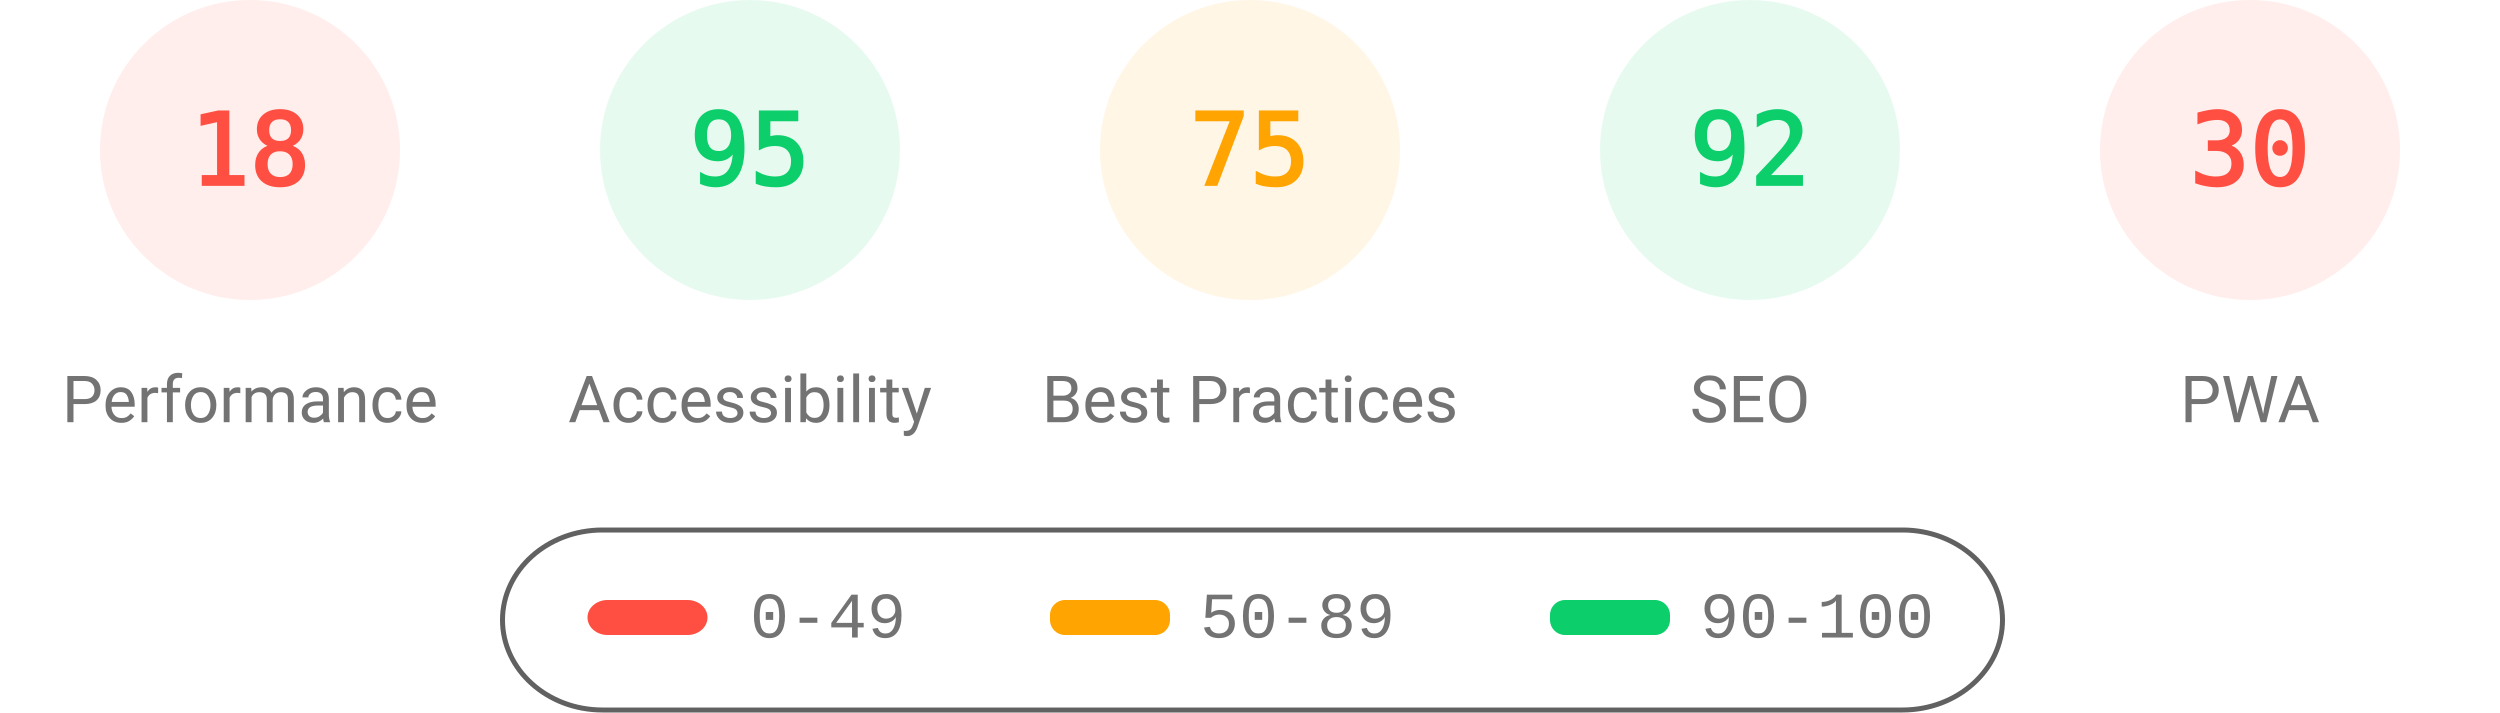
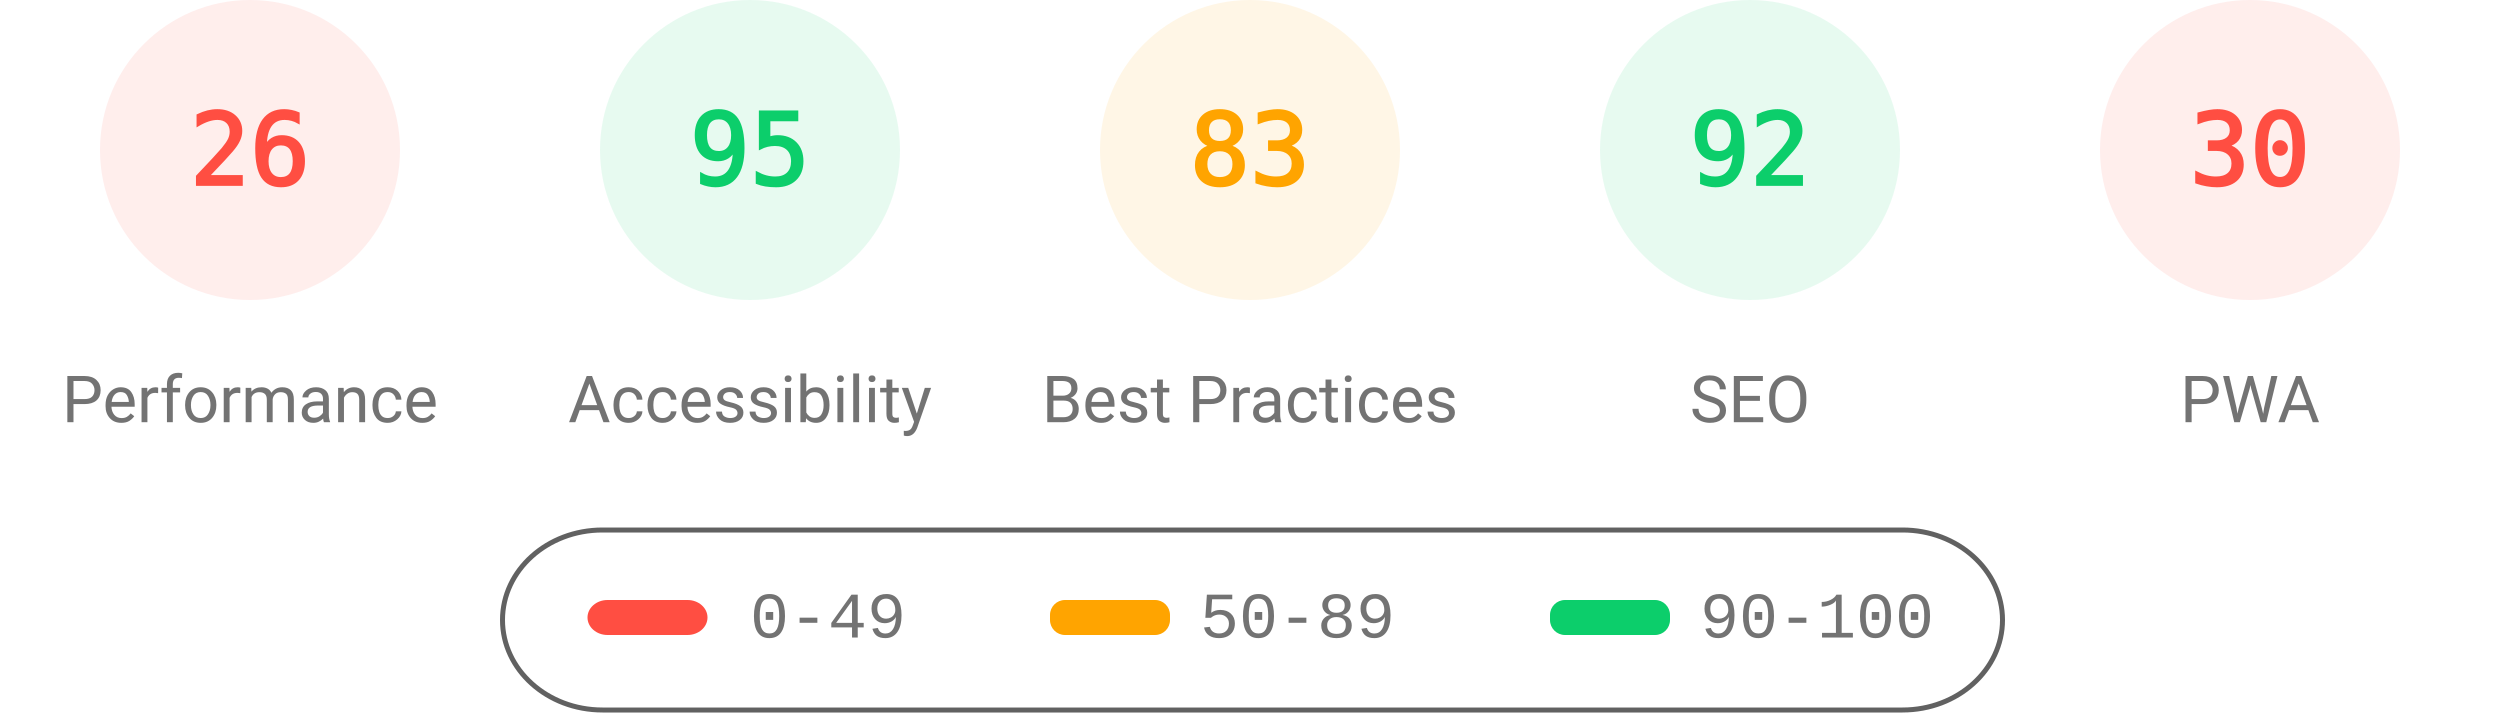
<svg xmlns="http://www.w3.org/2000/svg" fill="none" width="1000" height="285">
  <style>.gauge-base{opacity:.1}.gauge-arc{fill:none;animation-delay:250ms;stroke-linecap:round;transform:rotate(-90deg);transform-origin:100px 60px;animation:load-gauge 1s ease forwards}.guage-text{font-size:40px;font-family:monospace;text-align:center}.guage-red{color:#ff4e42;fill:#ff4e42;stroke:#ff4e42}.guage-orange{color:#ffa400;fill:#ffa400;stroke:#ffa400}.guage-green{color:#0cce6b;fill:#0cce6b;stroke:#0cce6b}.guage-undefined{color:#5c5c5c;fill:#5c5c5c;stroke:#5c5c5c}.guage-title{color:#737373;fill:#737373;stroke:none;font-size:26px;line-height:26px;font-family:Roboto,Halvetica,Arial,sans-serif}@keyframes load-gauge{from{stroke-dasharray:0 352.858}}</style>
  <svg class="guage-div guage-perf guage-red" viewBox="0 0 200 200" width="200" height="200">
    <circle class="gauge-base" r="56" cx="100" cy="60" stroke-width="8" />
-     <circle class="gauge-arc guage-arc-1" r="56" cx="100" cy="60" stroke-width="8" style="stroke-dasharray:63.334,351.858" />
-     <text class="guage-text" x="100" y="60" alignment-baseline="central" dominant-baseline="central" text-anchor="middle">18</text>
+     <circle class="gauge-arc guage-arc-1" r="56" cx="100" cy="60" stroke-width="8" style="stroke-dasharray:91.483,351.858" />
+     <text class="guage-text" x="100" y="60" alignment-baseline="central" dominant-baseline="central" text-anchor="middle">26</text>
    <text class="guage-title" x="100" y="160" alignment-baseline="central" dominant-baseline="central" text-anchor="middle">Performance</text>
  </svg>
  <svg class="guage-div guage-acc guage-green" viewBox="0 0 200 200" width="200" height="200" x="200">
    <circle class="gauge-base" r="56" cx="100" cy="60" stroke-width="8" />
    <circle class="gauge-arc guage-arc-2" r="56" cx="100" cy="60" stroke-width="8" style="stroke-dasharray:334.265,351.858" />
    <text class="guage-text" x="100" y="60" alignment-baseline="central" dominant-baseline="central" text-anchor="middle">95</text>
    <text class="guage-title" x="100" y="160" alignment-baseline="central" dominant-baseline="central" text-anchor="middle">Accessibility</text>
  </svg>
  <svg class="guage-div guage-best guage-orange" viewBox="0 0 200 200" width="200" height="200" x="400">
    <circle class="gauge-base" r="56" cx="100" cy="60" stroke-width="8" />
-     <circle class="gauge-arc guage-arc-3" r="56" cx="100" cy="60" stroke-width="8" style="stroke-dasharray:263.893,351.858" />
-     <text class="guage-text" x="100" y="60" alignment-baseline="central" dominant-baseline="central" text-anchor="middle">75</text>
+     <circle class="gauge-arc guage-arc-3" r="56" cx="100" cy="60" stroke-width="8" style="stroke-dasharray:292.042,351.858" />
+     <text class="guage-text" x="100" y="60" alignment-baseline="central" dominant-baseline="central" text-anchor="middle">83</text>
    <text class="guage-title" x="100" y="160" alignment-baseline="central" dominant-baseline="central" text-anchor="middle">Best Practices</text>
  </svg>
  <svg class="guage-div guage-seo guage-green" viewBox="0 0 200 200" width="200" height="200" x="600">
    <circle class="gauge-base" r="56" cx="100" cy="60" stroke-width="8" />
    <circle class="gauge-arc guage-arc-4" r="56" cx="100" cy="60" stroke-width="8" style="stroke-dasharray:323.709,351.858" />
    <text class="guage-text" x="100" y="60" alignment-baseline="central" dominant-baseline="central" text-anchor="middle">92</text>
    <text class="guage-title" x="100" y="160" alignment-baseline="central" dominant-baseline="central" text-anchor="middle">SEO</text>
  </svg>
  <svg class="guage-div guage-pwa guage-red" viewBox="0 0 200 200" width="200" height="200" x="800">
    <circle class="gauge-base" r="56" cx="100" cy="60" stroke-width="8" />
    <circle class="gauge-arc guage-arc-4" r="56" cx="100" cy="60" stroke-width="8" style="stroke-dasharray:105.557,351.858" />
    <text class="guage-text" x="100" y="60" alignment-baseline="central" dominant-baseline="central" text-anchor="middle">30</text>
    <text class="guage-title" x="100" y="160" alignment-baseline="central" dominant-baseline="central" text-anchor="middle">PWA</text>
  </svg>
  <svg width="604" height="76" x="200" y="210">
    <path fill="none" id="canvas_background" d="M-1-1h604v80H-1z" />
    <rect fill-opacity="0" stroke="#616161" stroke-width="2" rx="40" id="svg_2" height="72" width="600" y="2" x="1" fill="#000" />
    <rect stroke="#000" rx="8" id="svg_3" height="14" width="48" y="30" x="35" stroke-opacity="null" stroke-width="0" fill="#ff4e42" />
    <rect stroke="#000" rx="6" id="svg_4" height="14" width="48" y="30" x="220" stroke-opacity="null" stroke-width="0" fill="#ffa400" />
    <rect stroke="#000" rx="6" id="svg_5" height="14" width="48" y="30" x="420" stroke-opacity="null" stroke-width="0" fill="#0cce6b" />
    <text xml:space="preserve" text-anchor="start" font-family="'Courier New', Courier, monospace" font-size="26" id="svg_6" y="45" x="100" stroke-opacity="null" stroke-width="0" stroke="#000" fill="#737373">0-49</text>
    <text xml:space="preserve" text-anchor="start" font-family="'Courier New', Courier, monospace" font-size="26" id="svg_7" y="45" x="280" stroke-opacity="null" stroke-width="0" stroke="#000" fill="#737373">50-89</text>
    <text xml:space="preserve" text-anchor="start" font-family="'Courier New', Courier, monospace" font-size="26" id="svg_8" y="45" x="480" stroke-opacity="null" stroke-width="0" stroke="#000" fill="#737373">90-100</text>
  </svg>
</svg>
